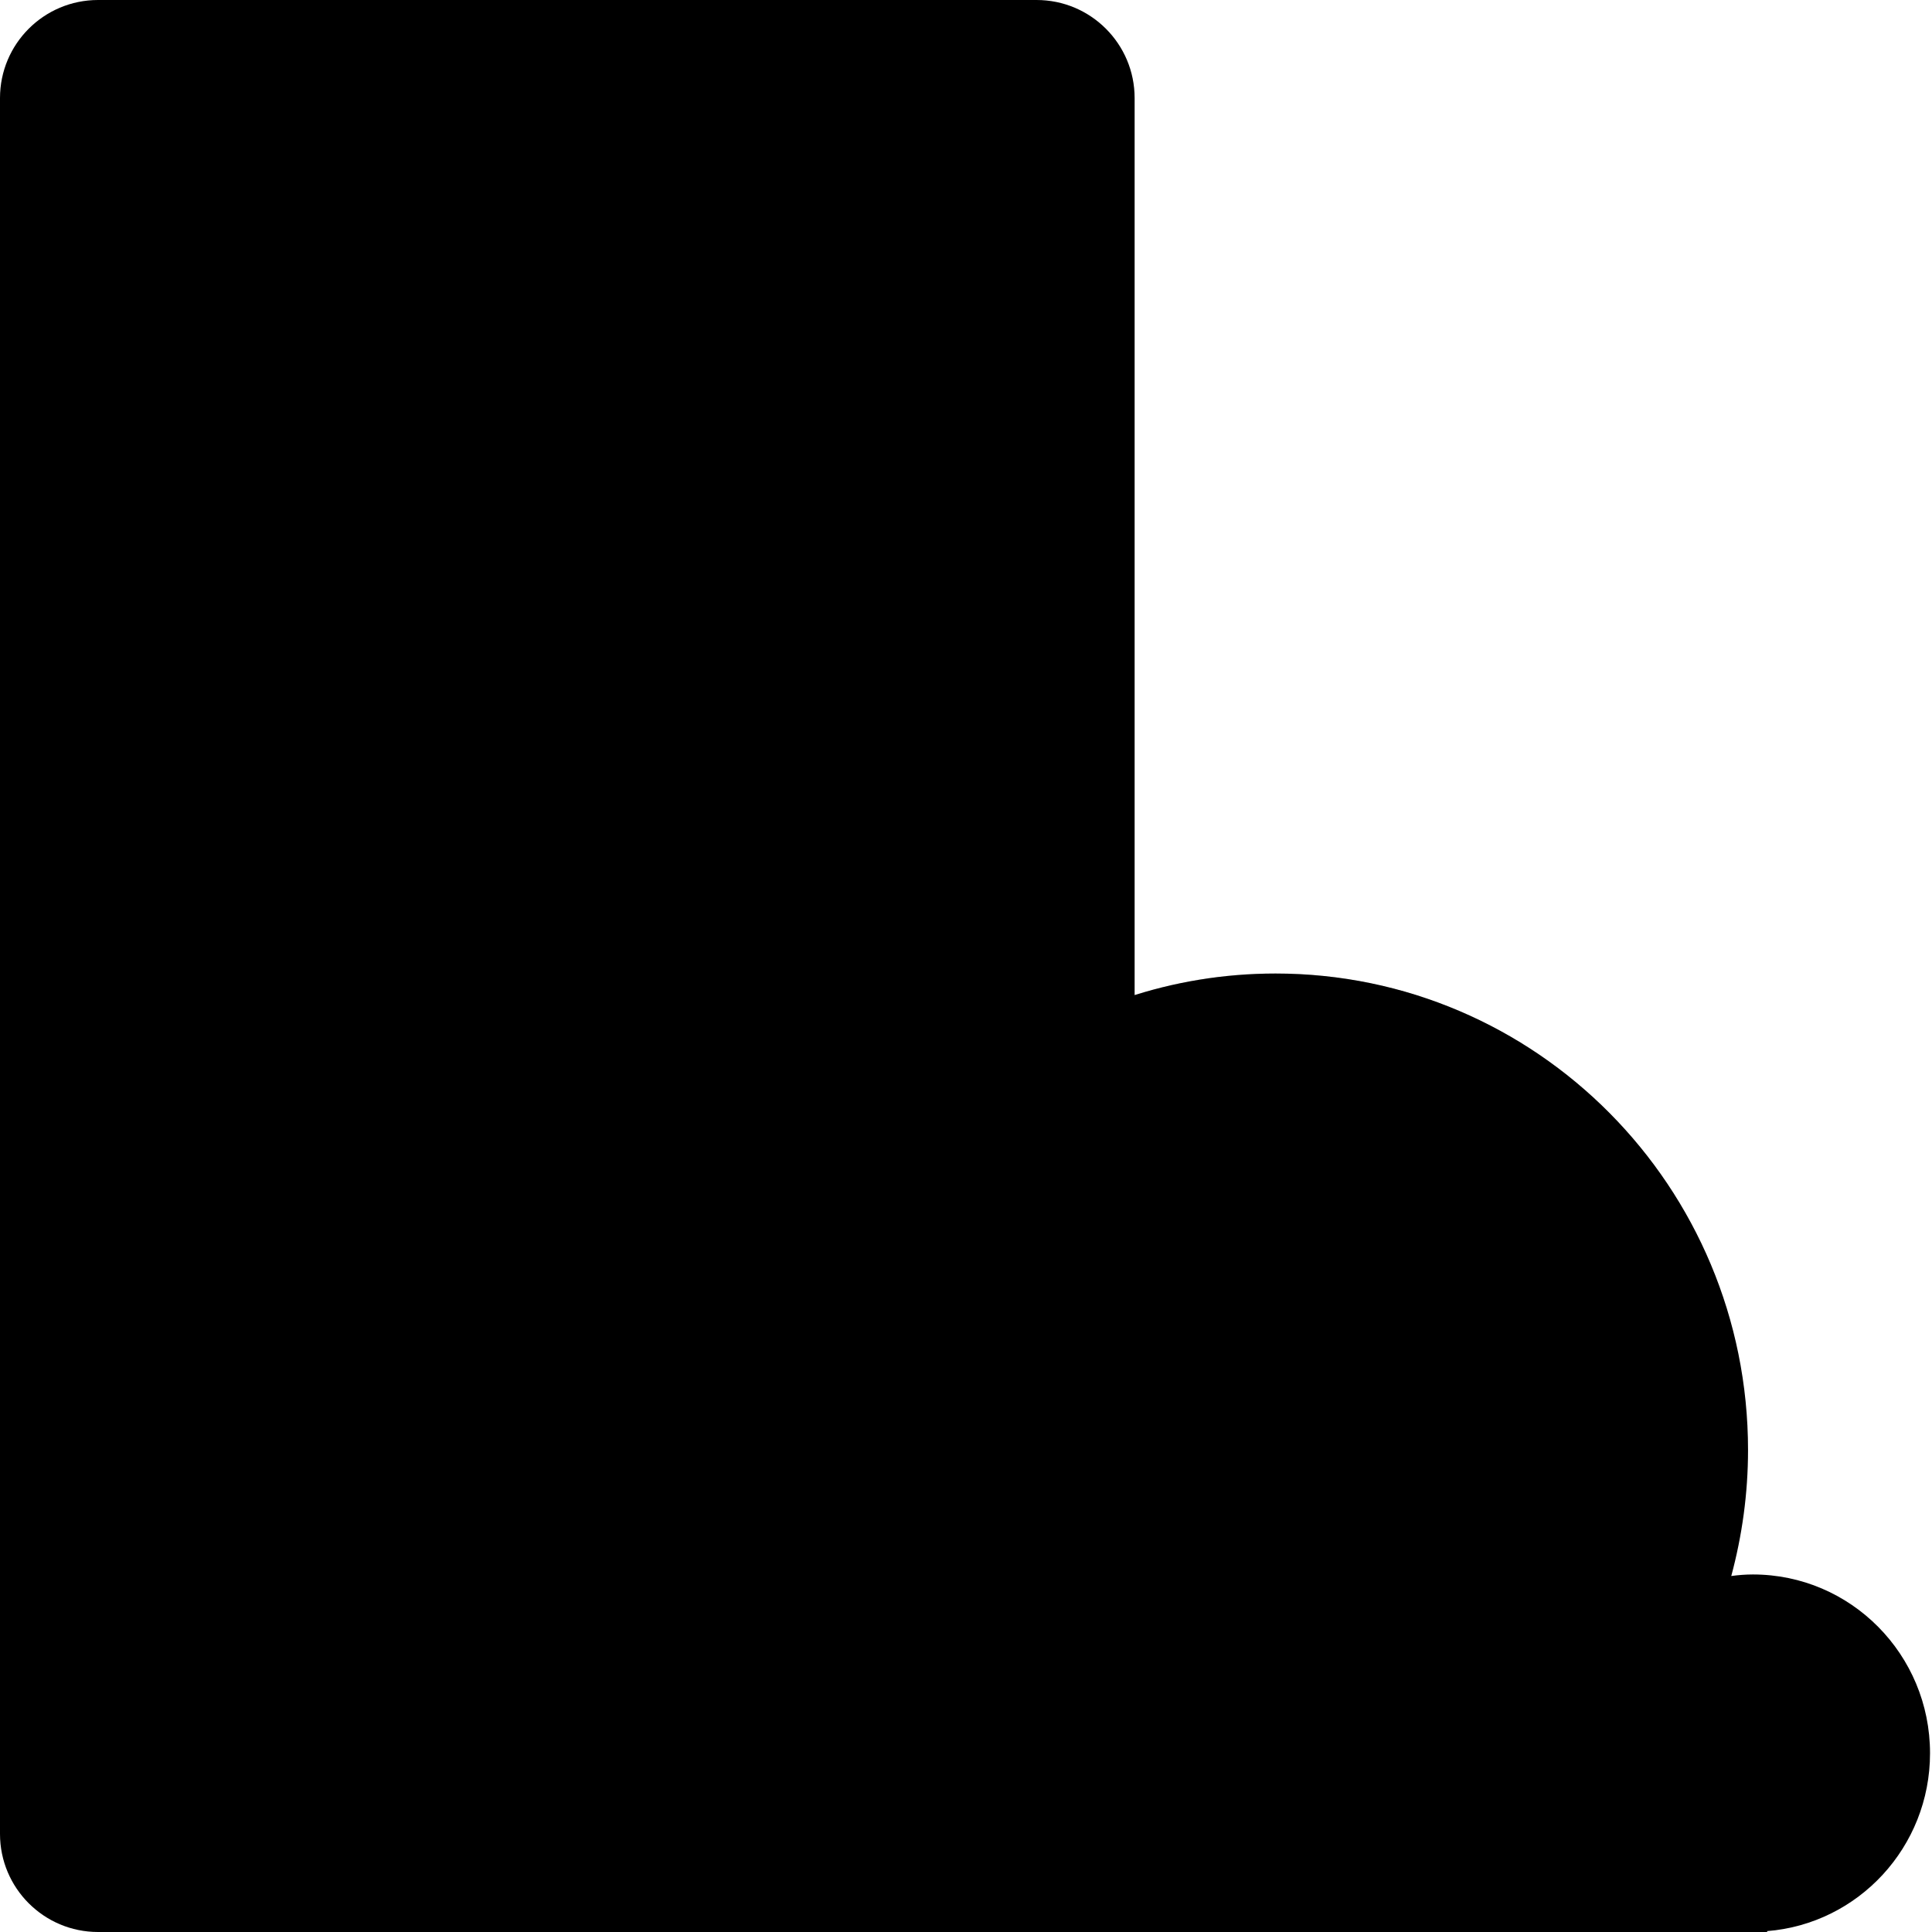
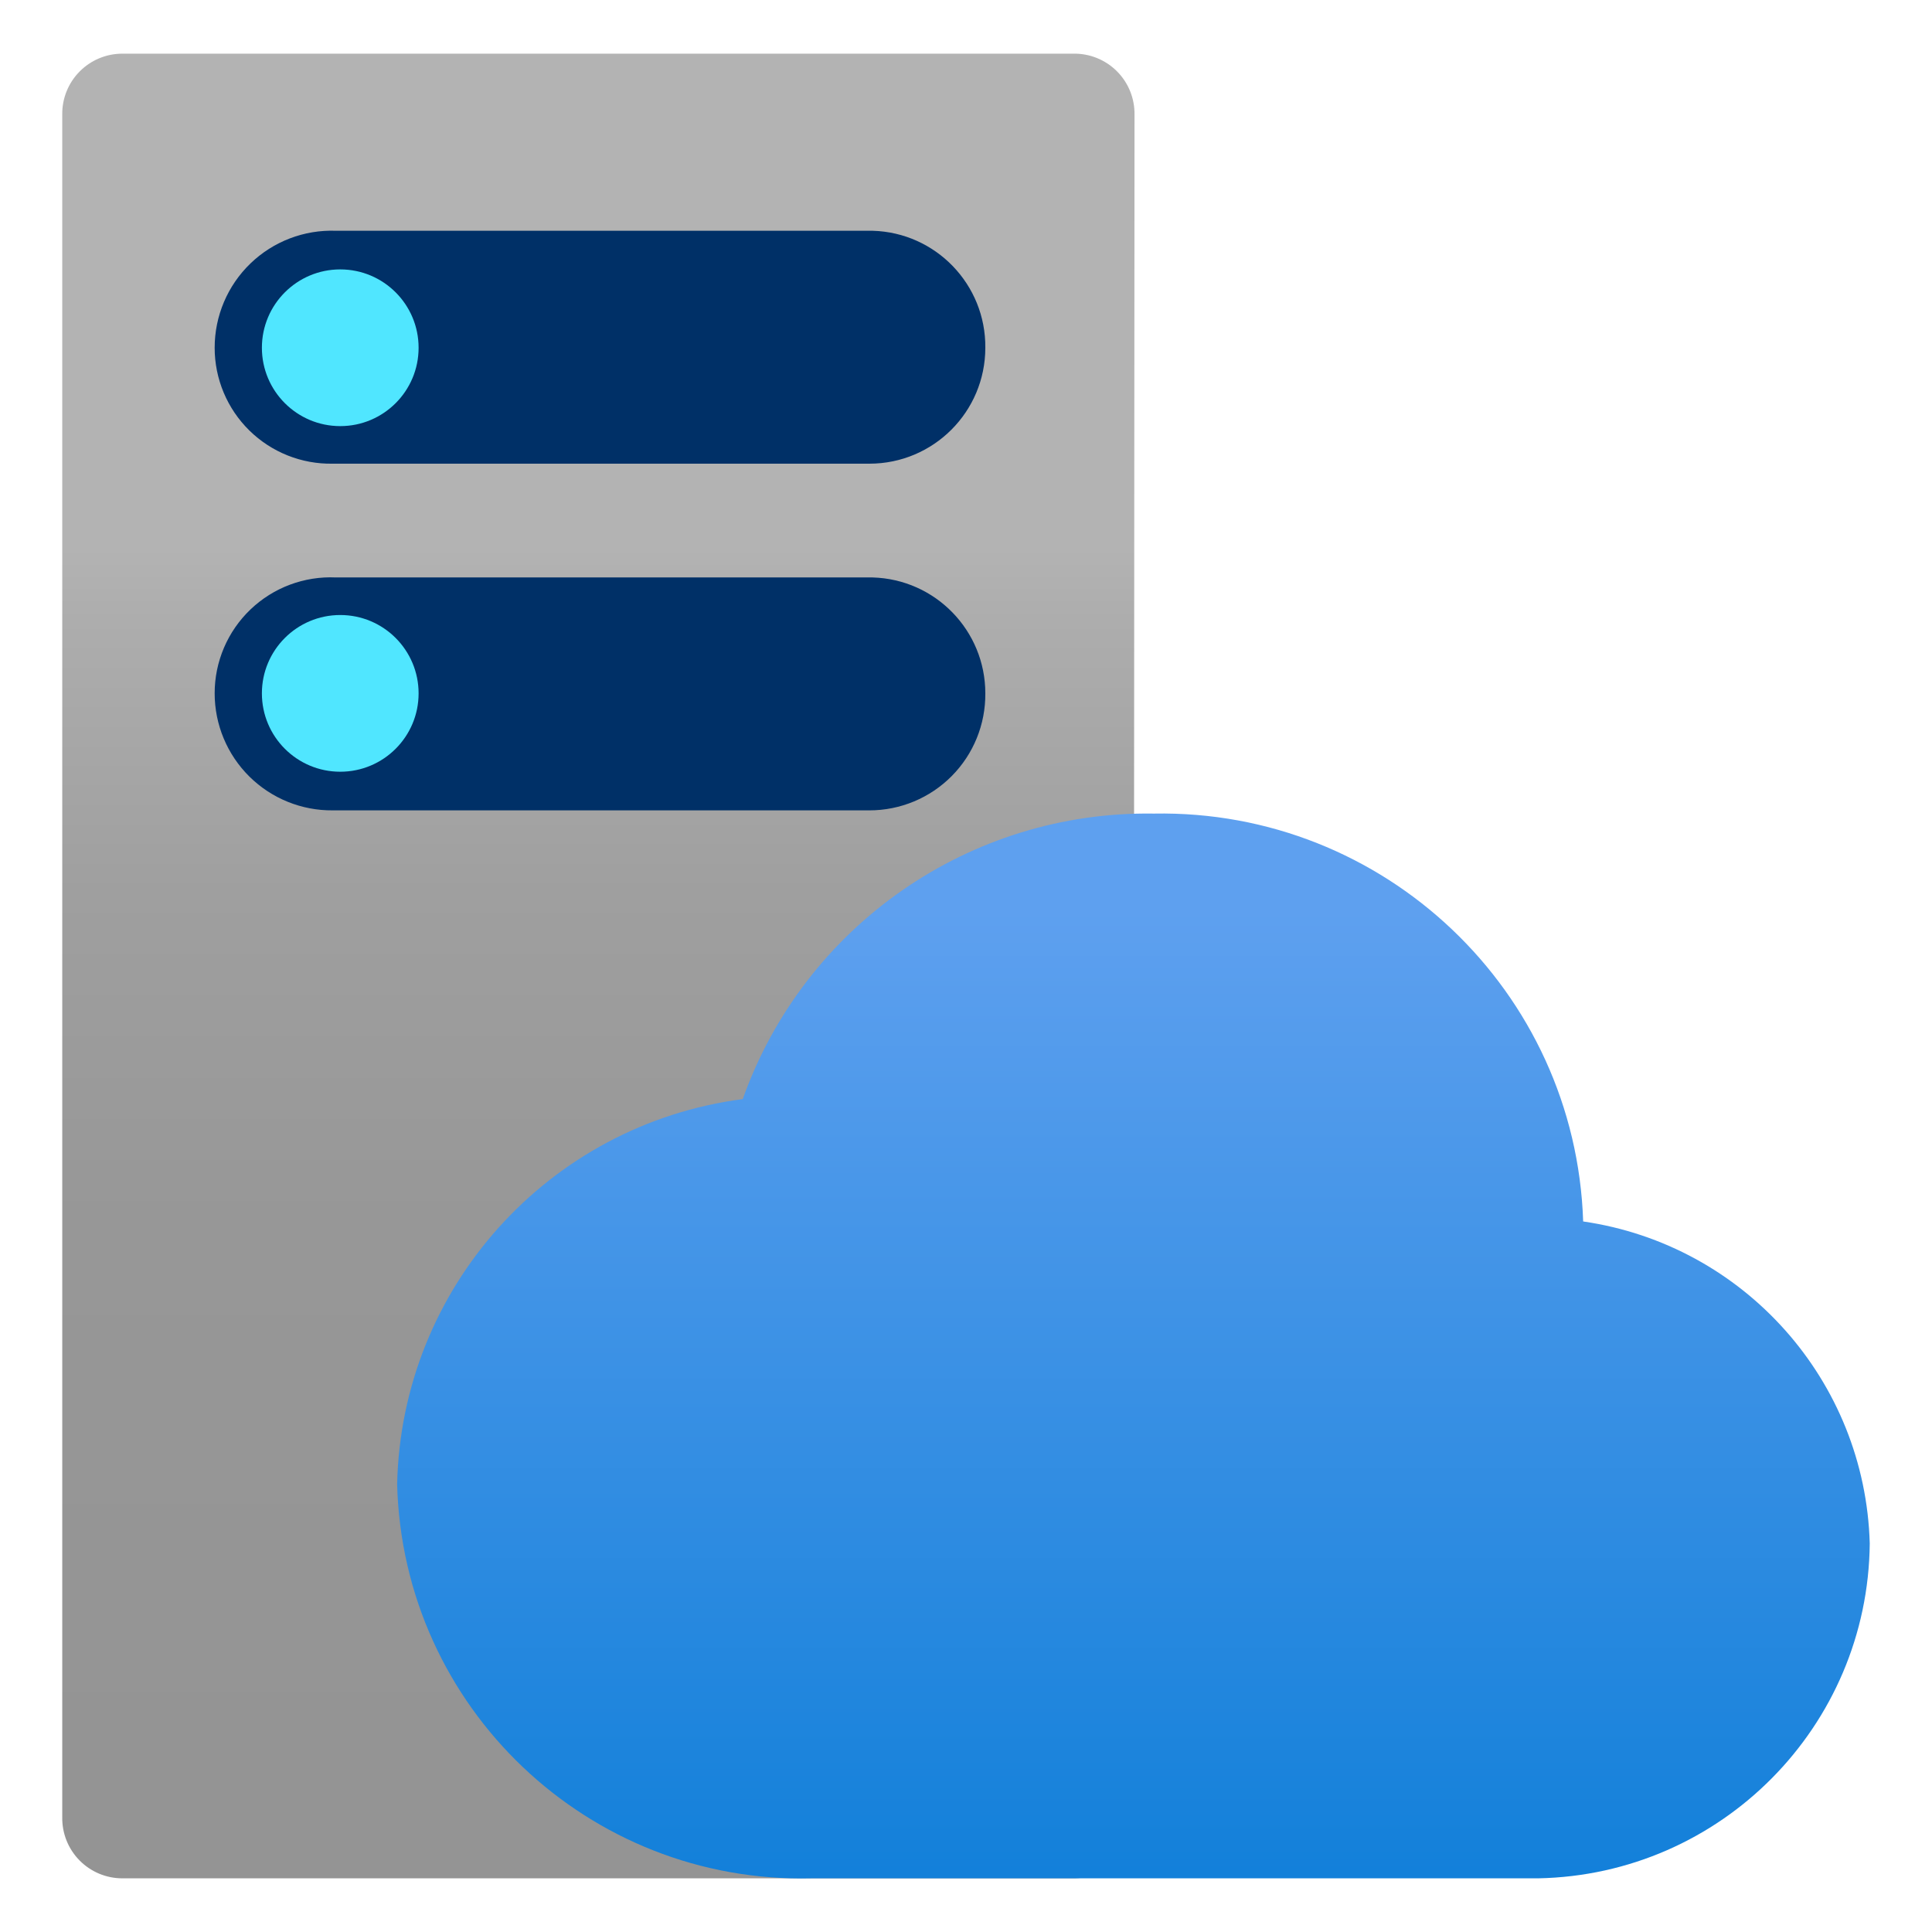
- <svg viewBox="0 0 50 50" class=" fxs-portal-svg" role="presentation" focusable="false" aria-hidden="true">
-   <g>
-     <path d="M29.364 47.462A2.538 2.538 0 0 1 26.826 50H2.538A2.538 2.538 0 0 1 0 47.462V2.538A2.538 2.538 0 0 1 2.538 0h24.288a2.538 2.538 0 0 1 2.538 2.538v44.924z" class="msportalfx-svg-c05" />
-     <path d="M4.316 27.024a3.191 3.191 0 0 1 3.191-3.191h14.614a3.191 3.191 0 0 1 0 6.382H7.507a3.19 3.19 0 0 1-3.191-3.191z" class="msportalfx-svg-c06" />
-     <circle cx="7.643" cy="27.024" r="2.142" class="msportalfx-svg-c13" />
-     <path d="M4.316 17.545a3.191 3.191 0 0 1 3.191-3.191h14.614a3.191 3.191 0 0 1 0 6.382H7.507a3.191 3.191 0 0 1-3.191-3.191z" class="msportalfx-svg-c06" />
-     <circle cx="7.643" cy="17.545" r="2.142" class="msportalfx-svg-c13" />
-     <path d="M4.316 8.065a3.191 3.191 0 0 1 3.191-3.191h14.614a3.191 3.191 0 0 1 0 6.382H7.507a3.19 3.19 0 0 1-3.191-3.191z" class="msportalfx-svg-c06" />
-     <circle cx="7.643" cy="8.065" r="2.142" class="msportalfx-svg-c13" />
-     <path d="M49.949 45.373c0-2.555-2.051-4.626-4.585-4.626-.191 0-.379.015-.559.04.28-1.039.434-2.132.434-3.261 0-6.81-5.475-12.331-12.227-12.331-5.395 0-9.969 3.523-11.594 8.413a8.206 8.206 0 0 0-2.73-.471c-4.619 0-8.357 3.775-8.357 8.43 0 4.658 3.738 8.433 8.357 8.433l.012-.003V50h27.036l-.005-.023c2.359-.186 4.218-2.173 4.218-4.604" class="msportalfx-svg-c15" />
-     <path opacity="0.2" d="M23.128 50a8.447 8.447 0 0 1-2.29-4.123c-1.036-4.538 1.768-9.051 6.271-10.079a8.207 8.207 0 0 1 2.766-.149c.409-4.24 2.995-8.011 6.848-9.872a12.117 12.117 0 0 0-3.712-.583c-5.395 0-9.969 3.523-11.594 8.413a8.201 8.201 0 0 0-2.73-.471c-4.619 0-8.357 3.775-8.357 8.43 0 4.658 3.738 8.433 8.357 8.433l.012-.003V50h4.429z" class="msportalfx-svg-c01" />
-   </g>
+ <svg xmlns="http://www.w3.org/2000/svg" id="fca2105f-c039-4f34-bd65-8ab95d4ecdb9" data-name="fluent_icons" width="18" height="18" viewBox="0 0 18 18">
+   <defs>
+     <linearGradient id="a773af38-43e4-4fd2-9485-f8aac63ca91b" x1="5.57" y1="17.5" x2="5.57" y2="0.5" gradientUnits="userSpaceOnUse">
+       <stop offset="0.05" stop-color="#949494" />
+       <stop offset="0.36" stop-color="#979797" />
+       <stop offset="0.54" stop-color="#9f9f9f" />
+       <stop offset="0.69" stop-color="#adadad" />
+       <stop offset="0.73" stop-color="#b3b3b3" />
+     </linearGradient>
+     <linearGradient id="b4779ae6-74a5-486d-8aad-cd011859785a" x1="10.56" y1="6.02" x2="10.56" y2="19.71" gradientUnits="userSpaceOnUse">
+       <stop offset="0.18" stop-color="#5ea0ef" />
+       <stop offset="1" stop-color="#0078d4" />
+     </linearGradient>
+   </defs>
+   <path d="M10.56,16.93a.56.56,0,0,1-.57.57H1.14a.56.56,0,0,1-.56-.57V1.07A.56.56,0,0,1,1.14.5H10a.56.56,0,0,1,.57.57Z" fill="url(#a773af38-43e4-4fd2-9485-f8aac63ca91b)" />
+   <path d="M2,6.46A1.08,1.08,0,0,1,3.13,5.38h5A1.08,1.08,0,0,1,9.18,6.46h0A1.08,1.08,0,0,1,8.1,7.55h-5A1.09,1.09,0,0,1,2,6.46Z" fill="#003067" />
+   <path d="M2,3.24A1.09,1.09,0,0,1,3.13,2.15h5A1.08,1.08,0,0,1,9.18,3.24h0A1.08,1.08,0,0,1,8.1,4.32h-5A1.08,1.08,0,0,1,2,3.24Z" fill="#003067" />
+   <circle cx="3.17" cy="3.24" r="0.73" fill="#50e6ff" />
+   <circle cx="3.17" cy="6.46" r="0.73" fill="#50e6ff" />
+   <path d="M17.42,14.38a3.12,3.12,0,0,0-2.67-3,3.93,3.93,0,0,0-4-3.8,4,4,0,0,0-3.83,2.66A3.7,3.7,0,0,0,3.7,13.83,3.77,3.77,0,0,0,7.56,17.5l.34,0h6.26l.17,0A3.15,3.15,0,0,0,17.42,14.38Z" fill="url(#b4779ae6-74a5-486d-8aad-cd011859785a)" />
+   <rect width="18" height="18" fill="none" />
</svg>
